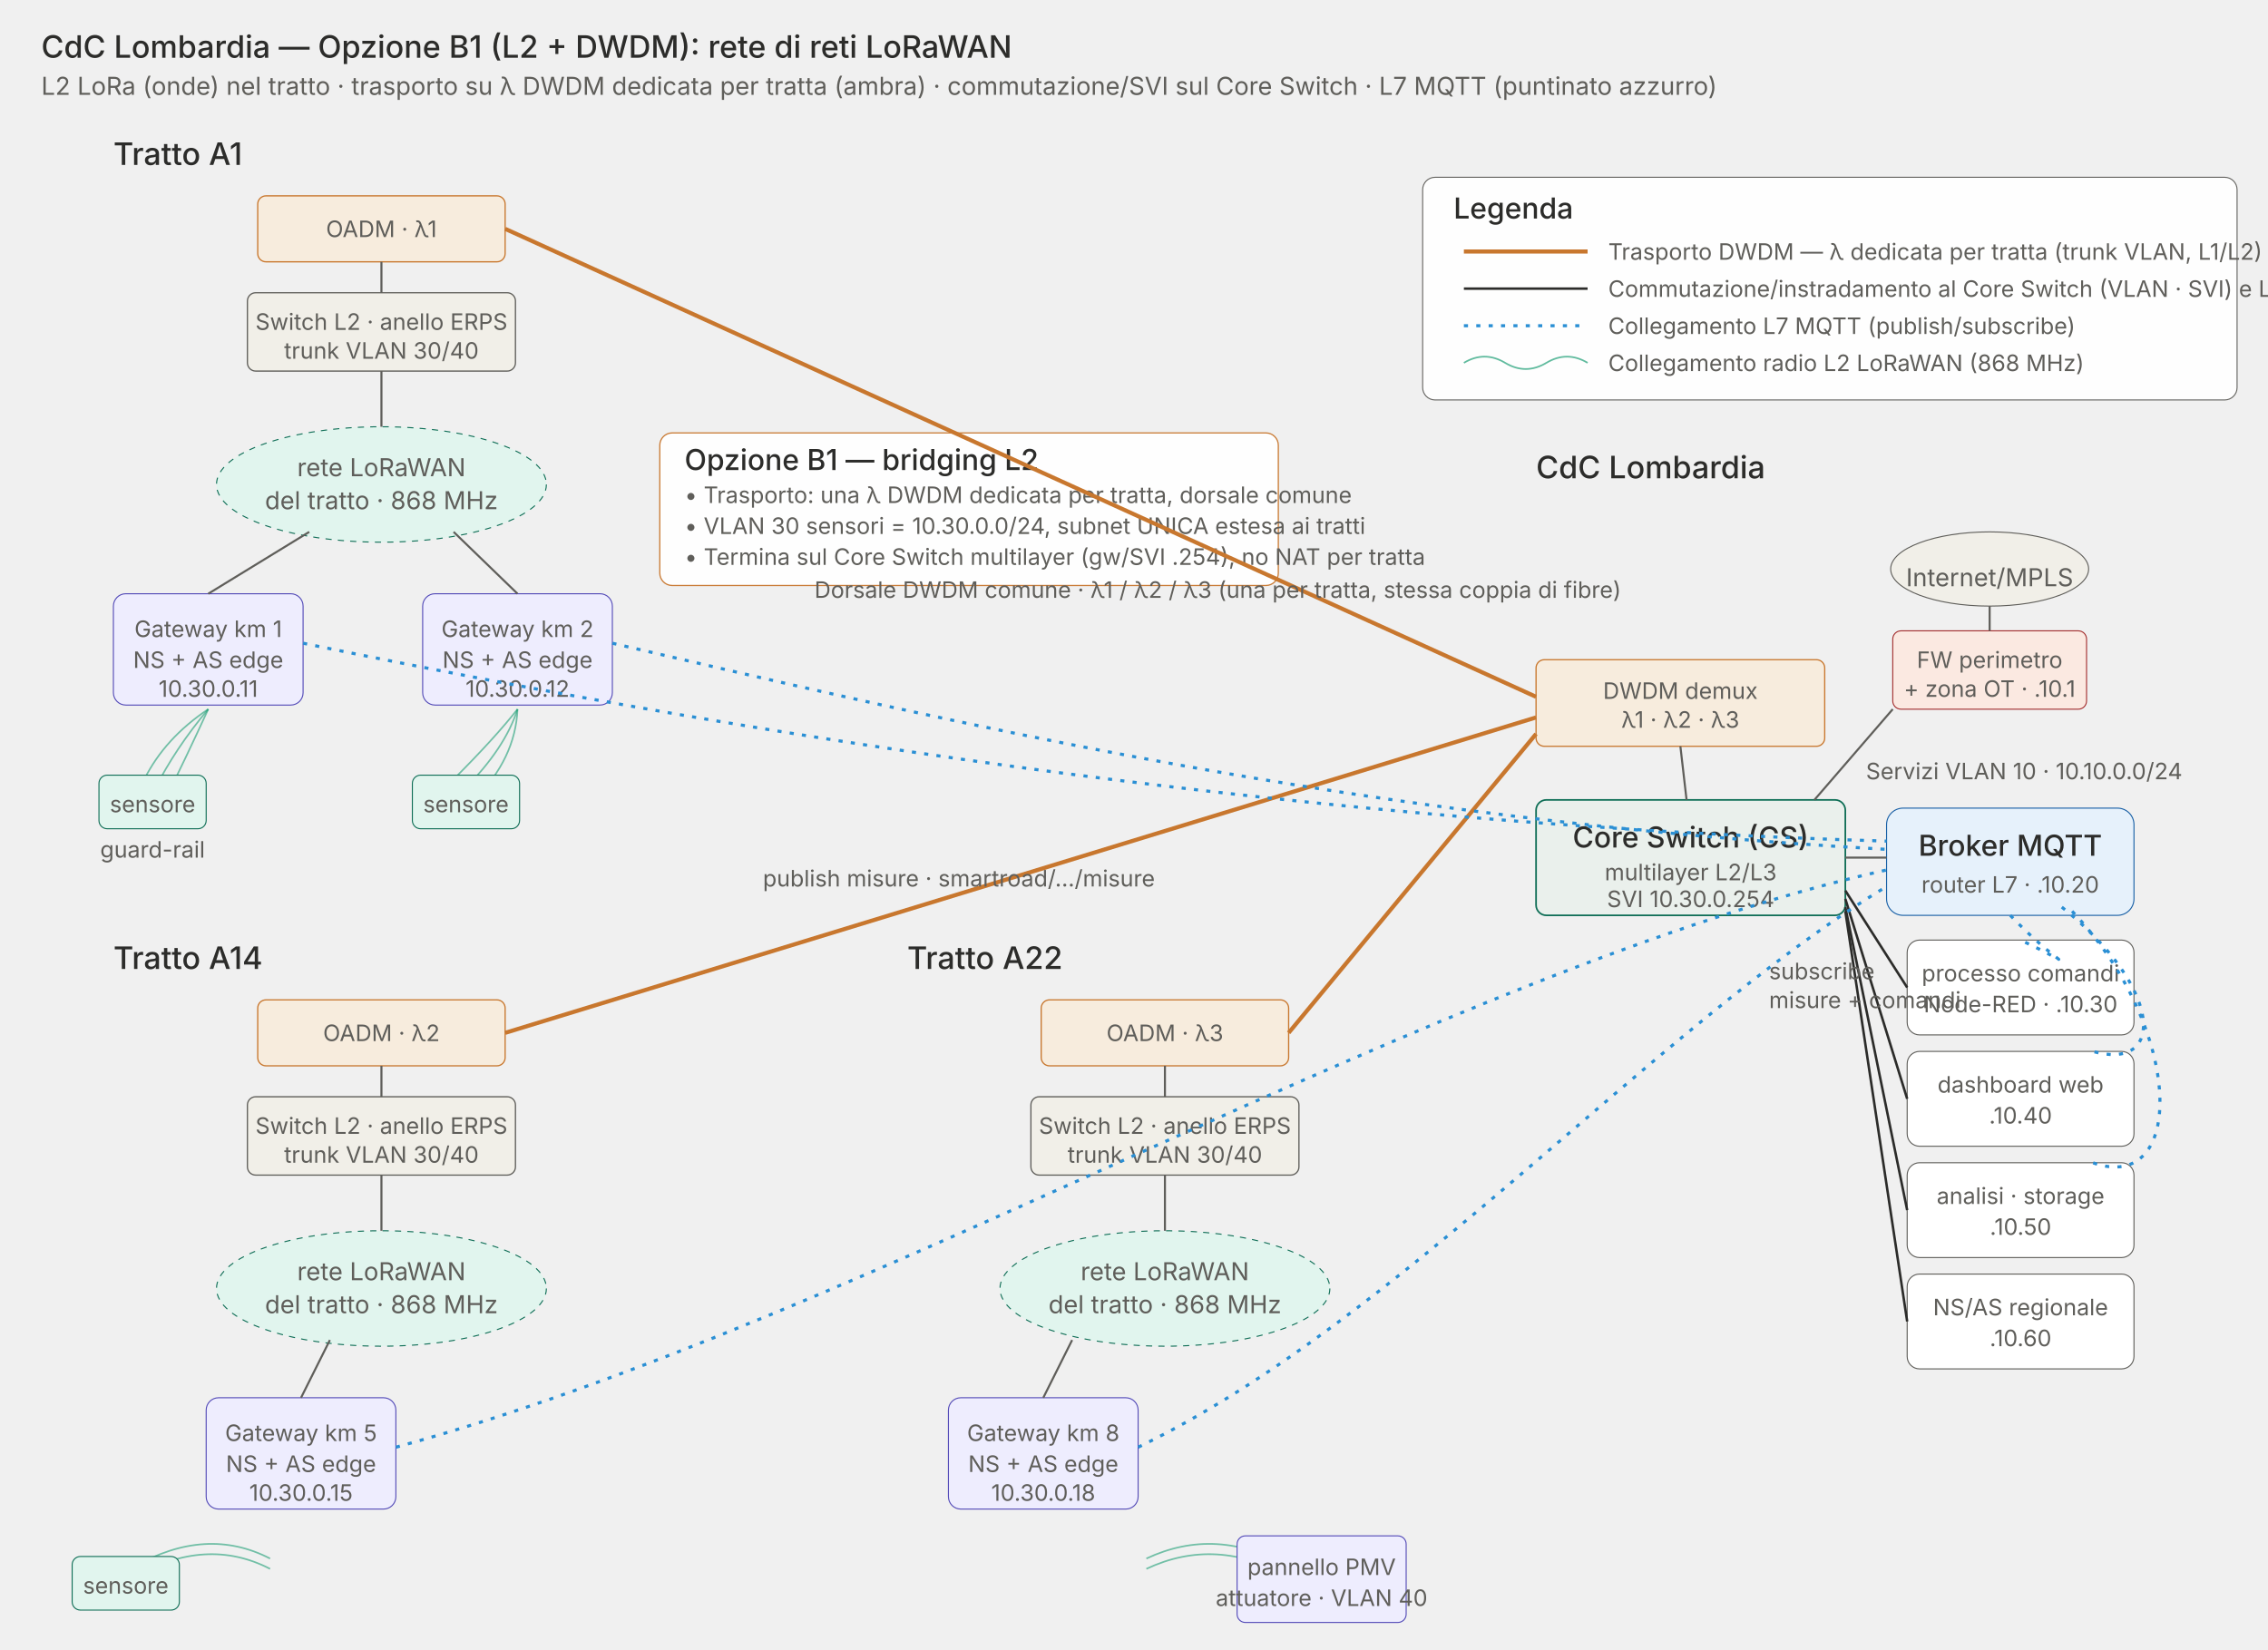
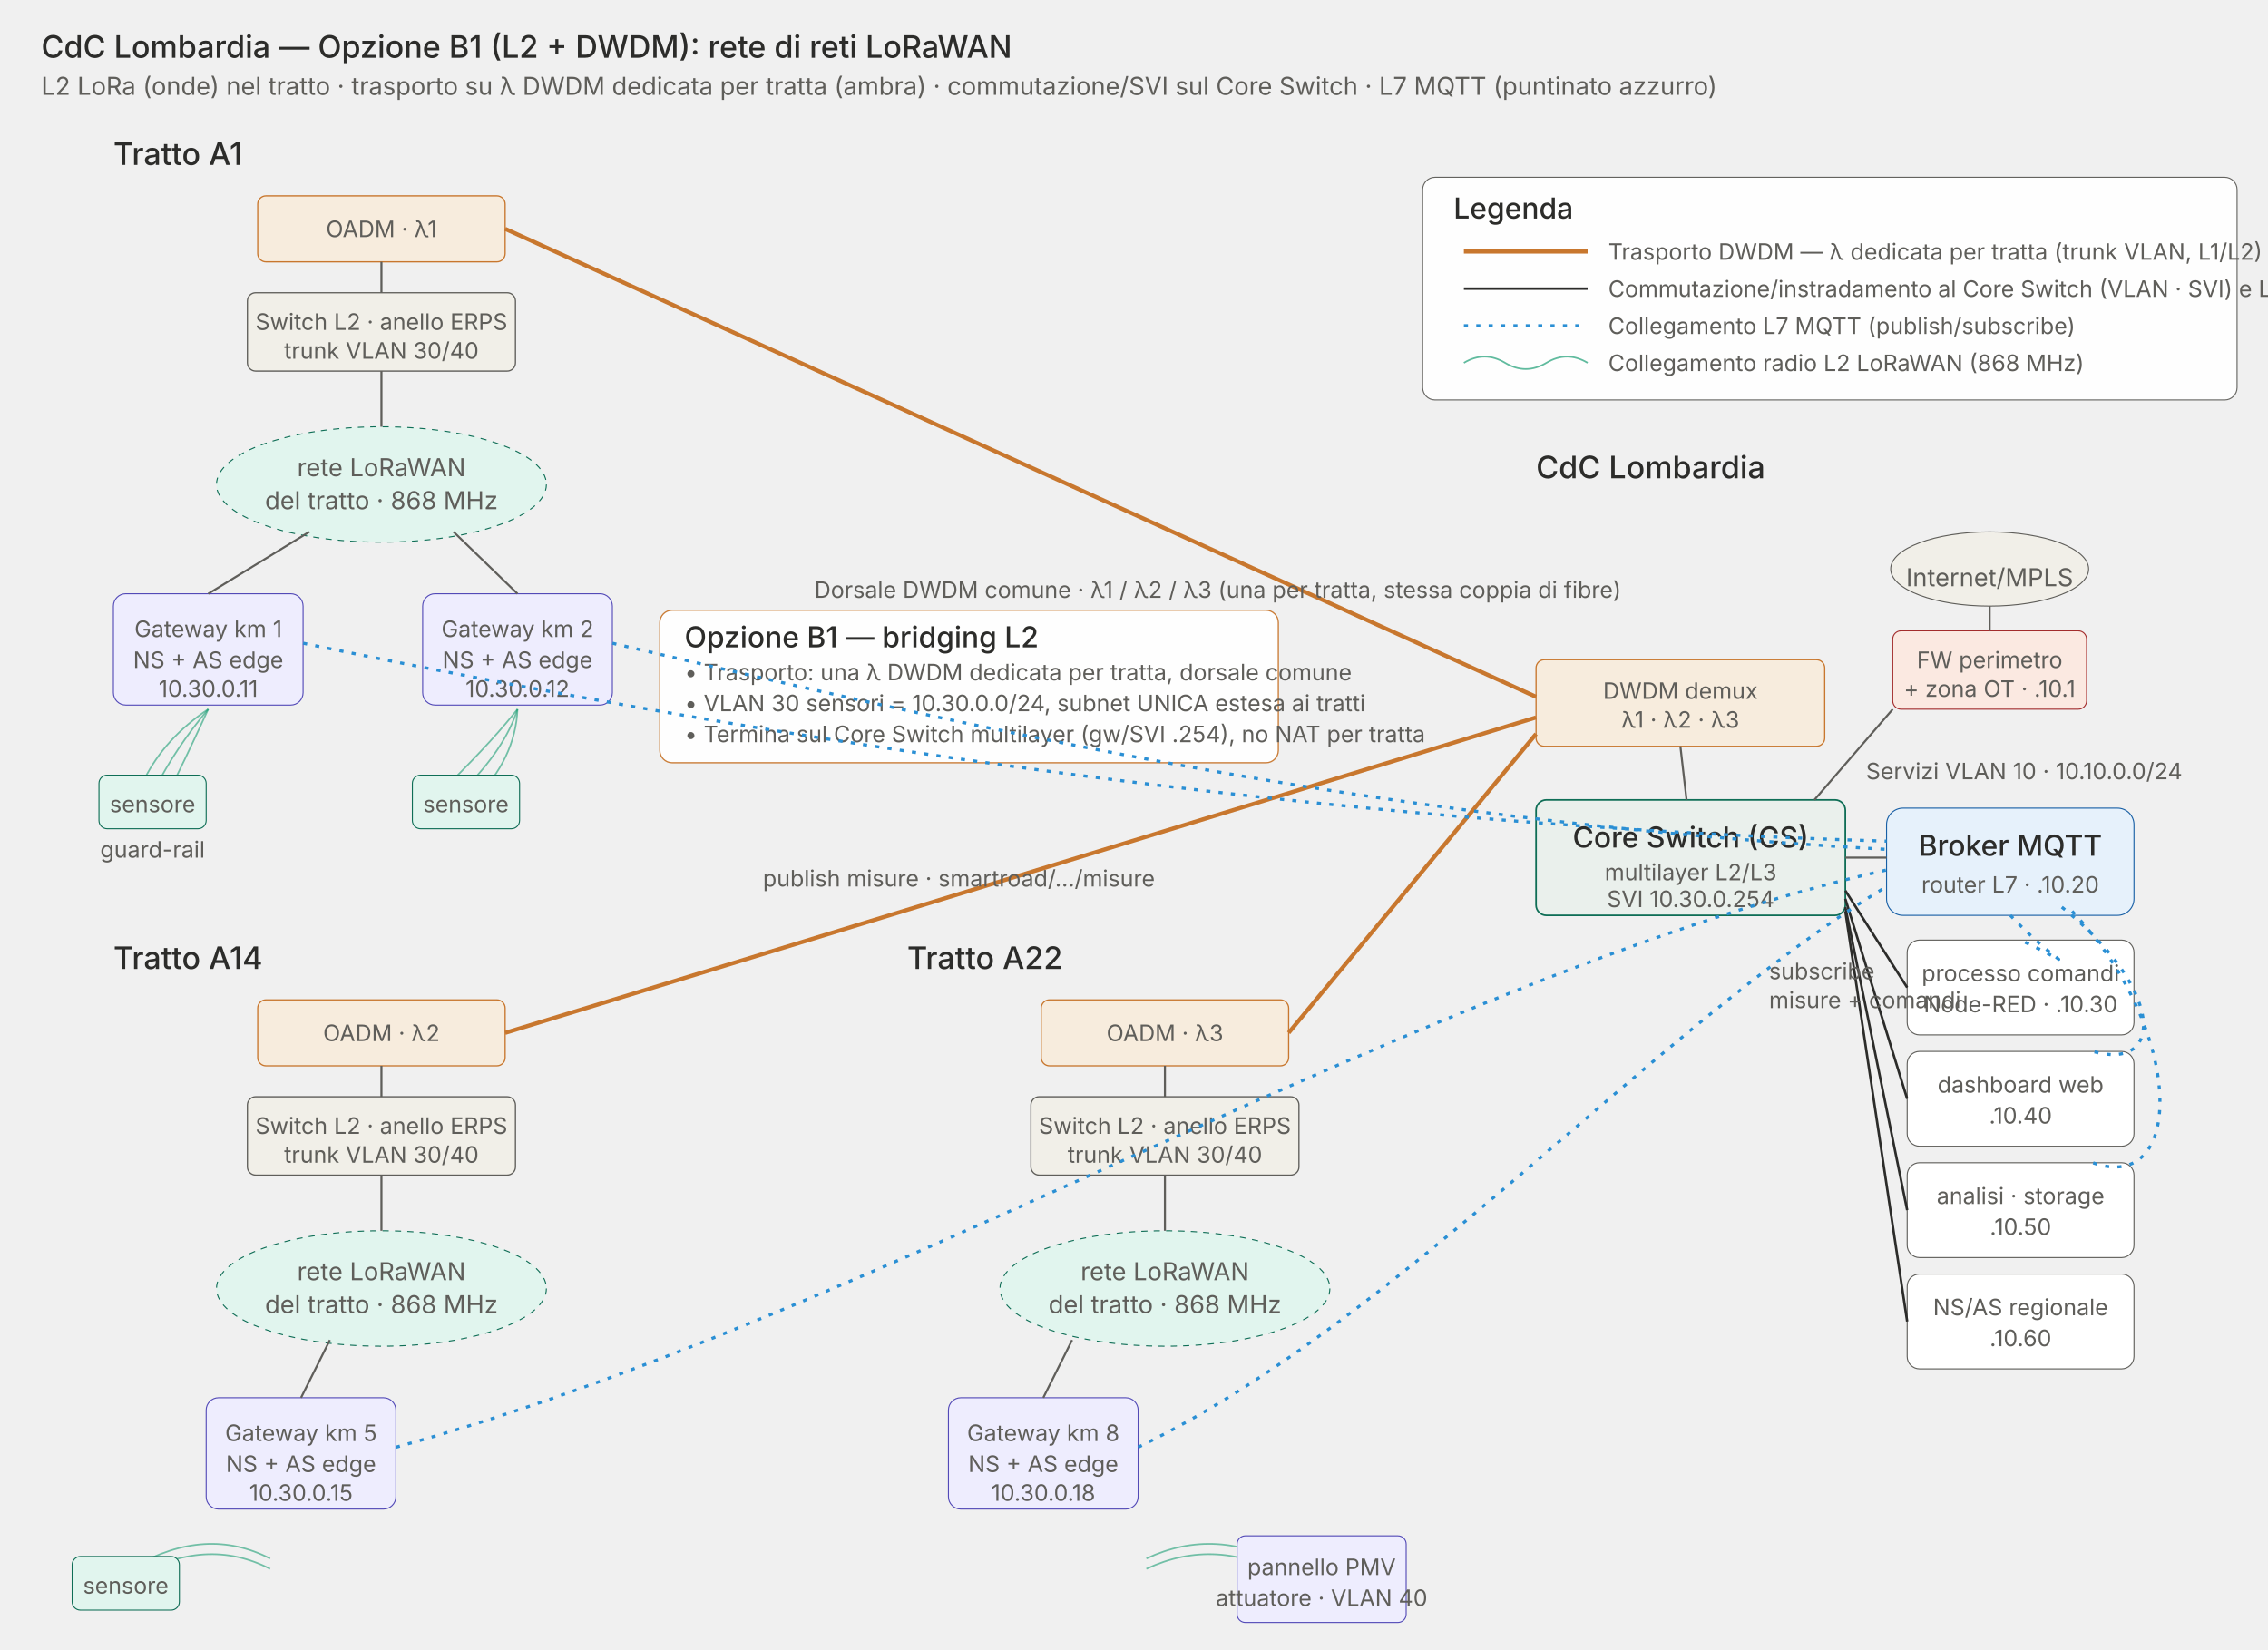
<svg xmlns="http://www.w3.org/2000/svg" width="100%" viewBox="0 0 1100 800" role="img" font-family="system-ui, -apple-system, 'Segoe UI', sans-serif">
  <defs>
    <style>
.t  { font-size: 14px; fill: #2C2C2A; }
.ts { font-size: 12px; fill: #5F5E5A; }
.th { font-size: 14px; font-weight: 500; fill: #2C2C2A; }
.tt { font-size: 11px; fill: #5F5E5A; }
.area-title { font-size: 15px; font-weight: 500; fill: #2C2C2A; }
</style>
  </defs>
  <text class="area-title" x="20" y="28">CdC Lombardia — Opzione B1 (L2 + DWDM): rete di reti LoRaWAN</text>
  <text class="ts" x="20" y="46">L2 LoRa (onde) nel tratto · trasporto su λ DWDM dedicata per tratta (ambra) · commutazione/SVI sul Core Switch · L7 MQTT (puntinato azzurro)</text>
  <rect x="690" y="86" width="395" height="108" rx="6" fill="#FFFFFF" stroke="#5F5E5A" stroke-width="0.5" opacity="0.96" />
  <text class="th" x="705" y="106">Legenda</text>
  <line x1="710" y1="122" x2="770" y2="122" stroke="#C8772E" stroke-width="2" />
  <text class="tt" x="780" y="126">Trasporto DWDM — λ dedicata per tratta (trunk VLAN, L1/L2)</text>
  <line x1="710" y1="140" x2="770" y2="140" stroke="#2C2C2A" stroke-width="1.2" />
  <text class="tt" x="780" y="144">Commutazione/instradamento al Core Switch (VLAN · SVI) e LAN</text>
  <line x1="710" y1="158" x2="770" y2="158" stroke="#2A8FD4" stroke-width="1.5" stroke-dasharray="2 4" />
  <text class="tt" x="780" y="162">Collegamento L7 MQTT (publish/subscribe)</text>
  <path d="M 710 176 Q 720 170 730 176 Q 740 182 750 176 Q 760 170 770 176" stroke="#1D9E75" stroke-width="0.8" fill="none" opacity="0.7" />
  <text class="tt" x="780" y="180">Collegamento radio L2 LoRaWAN (868 MHz)</text>
-   <rect x="320" y="210" width="300" height="74" rx="6" fill="#FFFFFF" stroke="#C8772E" stroke-width="0.6" opacity="0.95" />
-   <text class="th" x="332" y="228" fill="#9A5A1E">Opzione B1 — bridging L2</text>
-   <text class="tt" x="332" y="244">• Trasporto: una λ DWDM dedicata per tratta, dorsale comune</text>
-   <text class="tt" x="332" y="259">• VLAN 30 sensori = 10.30.0.0/24, subnet UNICA estesa ai tratti</text>
-   <text class="tt" x="332" y="274">• Termina sul Core Switch multilayer (gw/SVI .254), no NAT per tratta</text>
+   <rect x="320" y="296" width="300" height="74" rx="6" fill="#FFFFFF" stroke="#C8772E" stroke-width="0.6" opacity="0.95" />
+   <text class="th" x="332" y="314" fill="#9A5A1E">Opzione B1 — bridging L2</text>
+   <text class="tt" x="332" y="330">• Trasporto: una λ DWDM dedicata per tratta, dorsale comune</text>
+   <text class="tt" x="332" y="345">• VLAN 30 sensori = 10.30.0.0/24, subnet UNICA estesa ai tratti</text>
+   <text class="tt" x="332" y="360">• Termina sul Core Switch multilayer (gw/SVI .254), no NAT per tratta</text>
  <text class="area-title" x="55" y="80">Tratto A1</text>
  <rect x="125" y="95" width="120" height="32" rx="4" fill="#F7ECDD" stroke="#C8772E" stroke-width="0.6" />
  <text class="tt" x="185" y="111" text-anchor="middle" dominant-baseline="central" fill="#9A5A1E">OADM · λ1</text>
  <rect x="120" y="142" width="130" height="38" rx="4" fill="#F1EFE8" stroke="#5F5E5A" stroke-width="0.6" />
  <text class="tt" x="185" y="156" text-anchor="middle" dominant-baseline="central">Switch L2 · anello ERPS</text>
  <text class="tt" x="185" y="170" text-anchor="middle" dominant-baseline="central" fill="#5F5E5A">trunk VLAN 30/40</text>
  <line x1="185" y1="127" x2="185" y2="142" stroke="#5F5E5A" stroke-width="1" />
  <ellipse cx="185" cy="235" rx="80" ry="28" fill="#E1F5EE" stroke="#0F6E56" stroke-width="0.5" stroke-dasharray="3 3" />
  <text class="ts" x="185" y="231" text-anchor="middle" fill="#0F6E56">rete LoRaWAN</text>
  <text class="ts" x="185" y="247" text-anchor="middle" fill="#0F6E56">del tratto · 868 MHz</text>
  <line x1="185" y1="180" x2="185" y2="207" stroke="#5F5E5A" stroke-width="1" />
  <rect x="55" y="288" width="92" height="54" rx="6" fill="#EEEDFE" stroke="#534AB7" stroke-width="0.5" />
  <text class="tt" x="101" y="305" text-anchor="middle" dominant-baseline="central" fill="#3C3489">Gateway km 1</text>
  <text class="tt" x="101" y="320" text-anchor="middle" dominant-baseline="central" fill="#534AB7">NS + AS edge</text>
  <text class="tt" x="101" y="334" text-anchor="middle" dominant-baseline="central" fill="#534AB7">10.30.0.11</text>
  <line x1="101" y1="288" x2="150" y2="258" stroke="#5F5E5A" stroke-width="1" />
  <rect x="205" y="288" width="92" height="54" rx="6" fill="#EEEDFE" stroke="#534AB7" stroke-width="0.5" />
  <text class="tt" x="251" y="305" text-anchor="middle" dominant-baseline="central" fill="#3C3489">Gateway km 2</text>
  <text class="tt" x="251" y="320" text-anchor="middle" dominant-baseline="central" fill="#534AB7">NS + AS edge</text>
  <text class="tt" x="251" y="334" text-anchor="middle" dominant-baseline="central" fill="#534AB7">10.30.0.12</text>
  <line x1="251" y1="288" x2="220" y2="258" stroke="#5F5E5A" stroke-width="1" />
  <path d="M 70 378 Q 80 358 101 344" stroke="#1D9E75" stroke-width="0.8" fill="none" opacity="0.6" />
  <path d="M 75 383 Q 85 363 101 344" stroke="#1D9E75" stroke-width="0.8" fill="none" opacity="0.6" />
  <path d="M 80 388 Q 90 368 101 344" stroke="#1D9E75" stroke-width="0.8" fill="none" opacity="0.6" />
  <rect x="48" y="376" width="52" height="26" rx="4" fill="#E1F5EE" stroke="#0F6E56" stroke-width="0.5" />
  <text class="tt" x="74" y="390" text-anchor="middle" dominant-baseline="central" fill="#0F6E56">sensore</text>
  <text class="tt" x="74" y="416" text-anchor="middle" fill="#5F5E5A">guard-rail</text>
  <path d="M 220 378 Q 240 358 251 344" stroke="#1D9E75" stroke-width="0.8" fill="none" opacity="0.6" />
  <path d="M 225 383 Q 245 363 251 344" stroke="#1D9E75" stroke-width="0.8" fill="none" opacity="0.6" />
  <path d="M 230 388 Q 250 368 251 344" stroke="#1D9E75" stroke-width="0.8" fill="none" opacity="0.6" />
  <rect x="200" y="376" width="52" height="26" rx="4" fill="#E1F5EE" stroke="#0F6E56" stroke-width="0.5" />
  <text class="tt" x="226" y="390" text-anchor="middle" dominant-baseline="central" fill="#0F6E56">sensore</text>
  <text class="area-title" x="55" y="470">Tratto A14</text>
  <rect x="125" y="485" width="120" height="32" rx="4" fill="#F7ECDD" stroke="#C8772E" stroke-width="0.6" />
  <text class="tt" x="185" y="501" text-anchor="middle" dominant-baseline="central" fill="#9A5A1E">OADM · λ2</text>
  <rect x="120" y="532" width="130" height="38" rx="4" fill="#F1EFE8" stroke="#5F5E5A" stroke-width="0.6" />
  <text class="tt" x="185" y="546" text-anchor="middle" dominant-baseline="central">Switch L2 · anello ERPS</text>
  <text class="tt" x="185" y="560" text-anchor="middle" dominant-baseline="central" fill="#5F5E5A">trunk VLAN 30/40</text>
  <line x1="185" y1="517" x2="185" y2="532" stroke="#5F5E5A" stroke-width="1" />
  <ellipse cx="185" cy="625" rx="80" ry="28" fill="#E1F5EE" stroke="#0F6E56" stroke-width="0.5" stroke-dasharray="3 3" />
  <text class="ts" x="185" y="621" text-anchor="middle" fill="#0F6E56">rete LoRaWAN</text>
  <text class="ts" x="185" y="637" text-anchor="middle" fill="#0F6E56">del tratto · 868 MHz</text>
  <line x1="185" y1="570" x2="185" y2="597" stroke="#5F5E5A" stroke-width="1" />
  <rect x="100" y="678" width="92" height="54" rx="6" fill="#EEEDFE" stroke="#534AB7" stroke-width="0.5" />
  <text class="tt" x="146" y="695" text-anchor="middle" dominant-baseline="central" fill="#3C3489">Gateway km 5</text>
  <text class="tt" x="146" y="710" text-anchor="middle" dominant-baseline="central" fill="#534AB7">NS + AS edge</text>
  <text class="tt" x="146" y="724" text-anchor="middle" dominant-baseline="central" fill="#534AB7">10.30.0.15</text>
  <line x1="146" y1="678" x2="160" y2="650" stroke="#5F5E5A" stroke-width="1" />
  <path d="M 65 760 Q 100 740 131 756" stroke="#1D9E75" stroke-width="0.8" fill="none" opacity="0.6" />
  <path d="M 65 765 Q 100 745 131 761" stroke="#1D9E75" stroke-width="0.8" fill="none" opacity="0.6" />
  <rect x="35" y="755" width="52" height="26" rx="4" fill="#E1F5EE" stroke="#0F6E56" stroke-width="0.5" />
  <text class="tt" x="61" y="769" text-anchor="middle" dominant-baseline="central" fill="#0F6E56">sensore</text>
  <text class="area-title" x="440" y="470">Tratto A22</text>
  <rect x="505" y="485" width="120" height="32" rx="4" fill="#F7ECDD" stroke="#C8772E" stroke-width="0.6" />
  <text class="tt" x="565" y="501" text-anchor="middle" dominant-baseline="central" fill="#9A5A1E">OADM · λ3</text>
  <rect x="500" y="532" width="130" height="38" rx="4" fill="#F1EFE8" stroke="#5F5E5A" stroke-width="0.6" />
  <text class="tt" x="565" y="546" text-anchor="middle" dominant-baseline="central">Switch L2 · anello ERPS</text>
  <text class="tt" x="565" y="560" text-anchor="middle" dominant-baseline="central" fill="#5F5E5A">trunk VLAN 30/40</text>
  <line x1="565" y1="517" x2="565" y2="532" stroke="#5F5E5A" stroke-width="1" />
  <ellipse cx="565" cy="625" rx="80" ry="28" fill="#E1F5EE" stroke="#0F6E56" stroke-width="0.5" stroke-dasharray="3 3" />
  <text class="ts" x="565" y="621" text-anchor="middle" fill="#0F6E56">rete LoRaWAN</text>
  <text class="ts" x="565" y="637" text-anchor="middle" fill="#0F6E56">del tratto · 868 MHz</text>
  <line x1="565" y1="570" x2="565" y2="597" stroke="#5F5E5A" stroke-width="1" />
  <rect x="460" y="678" width="92" height="54" rx="6" fill="#EEEDFE" stroke="#534AB7" stroke-width="0.5" />
  <text class="tt" x="506" y="695" text-anchor="middle" dominant-baseline="central" fill="#3C3489">Gateway km 8</text>
  <text class="tt" x="506" y="710" text-anchor="middle" dominant-baseline="central" fill="#534AB7">NS + AS edge</text>
  <text class="tt" x="506" y="724" text-anchor="middle" dominant-baseline="central" fill="#534AB7">10.30.0.18</text>
  <line x1="506" y1="678" x2="520" y2="650" stroke="#5F5E5A" stroke-width="1" />
  <path d="M 625 760 Q 590 740 556 756" stroke="#1D9E75" stroke-width="0.8" fill="none" opacity="0.6" />
  <path d="M 625 765 Q 590 745 556 761" stroke="#1D9E75" stroke-width="0.8" fill="none" opacity="0.6" />
  <rect x="600" y="745" width="82" height="42" rx="4" fill="#EEEDFE" stroke="#534AB7" stroke-width="0.5" />
  <text class="tt" x="641" y="760" text-anchor="middle" dominant-baseline="central" fill="#3C3489">pannello PMV</text>
  <text class="tt" x="641" y="775" text-anchor="middle" dominant-baseline="central" fill="#534AB7">attuatore · VLAN 40</text>
  <text class="area-title" x="745" y="232">CdC Lombardia</text>
  <ellipse cx="965" cy="276" rx="48" ry="18" fill="#F1EFE8" stroke="#5F5E5A" stroke-width="0.5" />
  <text class="ts" x="965" y="280" text-anchor="middle" dominant-baseline="central">Internet/MPLS</text>
  <rect x="918" y="306" width="94" height="38" rx="4" fill="#FBE9E1" stroke="#A32D2D" stroke-width="0.5" />
  <text class="tt" x="965" y="320" text-anchor="middle" dominant-baseline="central" fill="#A32D2D">FW perimetro</text>
  <text class="tt" x="965" y="334" text-anchor="middle" dominant-baseline="central" fill="#A32D2D">+ zona OT · .10.1</text>
  <line x1="965" y1="294" x2="965" y2="306" stroke="#5F5E5A" stroke-width="1" />
  <rect x="745" y="320" width="140" height="42" rx="4" fill="#F7ECDD" stroke="#C8772E" stroke-width="0.6" />
  <text class="tt" x="815" y="335" text-anchor="middle" dominant-baseline="central" fill="#9A5A1E">DWDM demux</text>
  <text class="tt" x="815" y="349" text-anchor="middle" dominant-baseline="central" fill="#9A5A1E">λ1 · λ2 · λ3</text>
  <rect x="745" y="388" width="150" height="56" rx="5" fill="#EAF0EC" stroke="#0F6E56" stroke-width="0.8" />
  <text class="th" x="820" y="406" text-anchor="middle" dominant-baseline="central" fill="#0C5A45">Core Switch (CS)</text>
  <text class="tt" x="820" y="423" text-anchor="middle" dominant-baseline="central" fill="#0F6E56">multilayer L2/L3</text>
  <text class="tt" x="820" y="436" text-anchor="middle" dominant-baseline="central" fill="#0F6E56">SVI 10.30.0.254</text>
  <line x1="815" y1="362" x2="818" y2="388" stroke="#5F5E5A" stroke-width="1" />
  <line x1="918" y1="344" x2="880" y2="388" stroke="#5F5E5A" stroke-width="1" />
  <text class="tt" x="905" y="378" fill="#5F5E5A">Servizi VLAN 10 · 10.10.0.0/24</text>
  <rect x="915" y="392" width="120" height="52" rx="8" fill="#E6F1FB" stroke="#185FA5" stroke-width="0.5" />
  <text class="th" x="975" y="410" text-anchor="middle" dominant-baseline="central" fill="#0C447C">Broker MQTT</text>
  <text class="tt" x="975" y="429" text-anchor="middle" dominant-baseline="central" fill="#185FA5">router L7 · .10.20</text>
  <line x1="895" y1="416" x2="915" y2="416" stroke="#5F5E5A" stroke-width="1" />
  <rect x="925" y="456" width="110" height="46" rx="6" fill="#FFFFFF" stroke="#5F5E5A" stroke-width="0.5" />
  <text class="tt" x="980" y="472" text-anchor="middle" dominant-baseline="central">processo comandi</text>
  <text class="tt" x="980" y="487" text-anchor="middle" dominant-baseline="central" fill="#5F5E5A">Node-RED · .10.30</text>
  <rect x="925" y="510" width="110" height="46" rx="6" fill="#FFFFFF" stroke="#5F5E5A" stroke-width="0.5" />
  <text class="tt" x="980" y="526" text-anchor="middle" dominant-baseline="central">dashboard web</text>
  <text class="tt" x="980" y="541" text-anchor="middle" dominant-baseline="central" fill="#5F5E5A">.10.40</text>
  <rect x="925" y="564" width="110" height="46" rx="6" fill="#FFFFFF" stroke="#5F5E5A" stroke-width="0.5" />
  <text class="tt" x="980" y="580" text-anchor="middle" dominant-baseline="central">analisi · storage</text>
  <text class="tt" x="980" y="595" text-anchor="middle" dominant-baseline="central" fill="#5F5E5A">.10.50</text>
  <rect x="925" y="618" width="110" height="46" rx="6" fill="#FFFFFF" stroke="#5F5E5A" stroke-width="0.5" />
  <text class="tt" x="980" y="634" text-anchor="middle" dominant-baseline="central">NS/AS regionale</text>
  <text class="tt" x="980" y="649" text-anchor="middle" dominant-baseline="central" fill="#5F5E5A">.10.60</text>
  <line x1="895" y1="432" x2="925" y2="479" stroke="#2C2C2A" stroke-width="1.2" />
  <line x1="895" y1="436" x2="925" y2="533" stroke="#2C2C2A" stroke-width="1.2" />
  <line x1="895" y1="440" x2="925" y2="587" stroke="#2C2C2A" stroke-width="1.2" />
  <line x1="895" y1="442" x2="925" y2="641" stroke="#2C2C2A" stroke-width="1.2" />
  <line x1="245" y1="111" x2="745" y2="338" stroke="#C8772E" stroke-width="2" />
  <line x1="245" y1="501" x2="745" y2="348" stroke="#C8772E" stroke-width="2" />
  <line x1="625" y1="501" x2="745" y2="356" stroke="#C8772E" stroke-width="2" />
  <text class="tt" x="395" y="290" fill="#9A5A1E">Dorsale DWDM comune · λ1 / λ2 / λ3 (una per tratta, stessa coppia di fibre)</text>
  <path d="M 147 312 C 380 360, 640 400, 915 408" stroke="#2A8FD4" stroke-width="1.5" fill="none" stroke-dasharray="2 4" />
  <path d="M 297 312 C 460 350, 660 398, 915 412" stroke="#2A8FD4" stroke-width="1.5" fill="none" stroke-dasharray="2 4" />
  <path d="M 192 702 C 420 640, 700 470, 915 422" stroke="#2A8FD4" stroke-width="1.5" fill="none" stroke-dasharray="2 4" />
  <path d="M 552 702 C 680 640, 800 500, 915 430" stroke="#2A8FD4" stroke-width="1.5" fill="none" stroke-dasharray="2 4" />
  <path d="M 975 444 C 1000 470, 1010 470, 980 456" stroke="#2A8FD4" stroke-width="1.5" fill="none" stroke-dasharray="2 4" />
  <path d="M 1000 440 C 1050 480, 1050 520, 1015 510" stroke="#2A8FD4" stroke-width="1.5" fill="none" stroke-dasharray="2 4" />
  <path d="M 1005 442 C 1060 500, 1060 580, 1015 564" stroke="#2A8FD4" stroke-width="1.5" fill="none" stroke-dasharray="2 4" />
  <text class="tt" x="370" y="430" fill="#2A8FD4">publish misure · smartroad/.../misure</text>
  <text class="tt" x="858" y="475" fill="#2A8FD4">subscribe</text>
  <text class="tt" x="858" y="489" fill="#2A8FD4">misure + comandi</text>
</svg>
